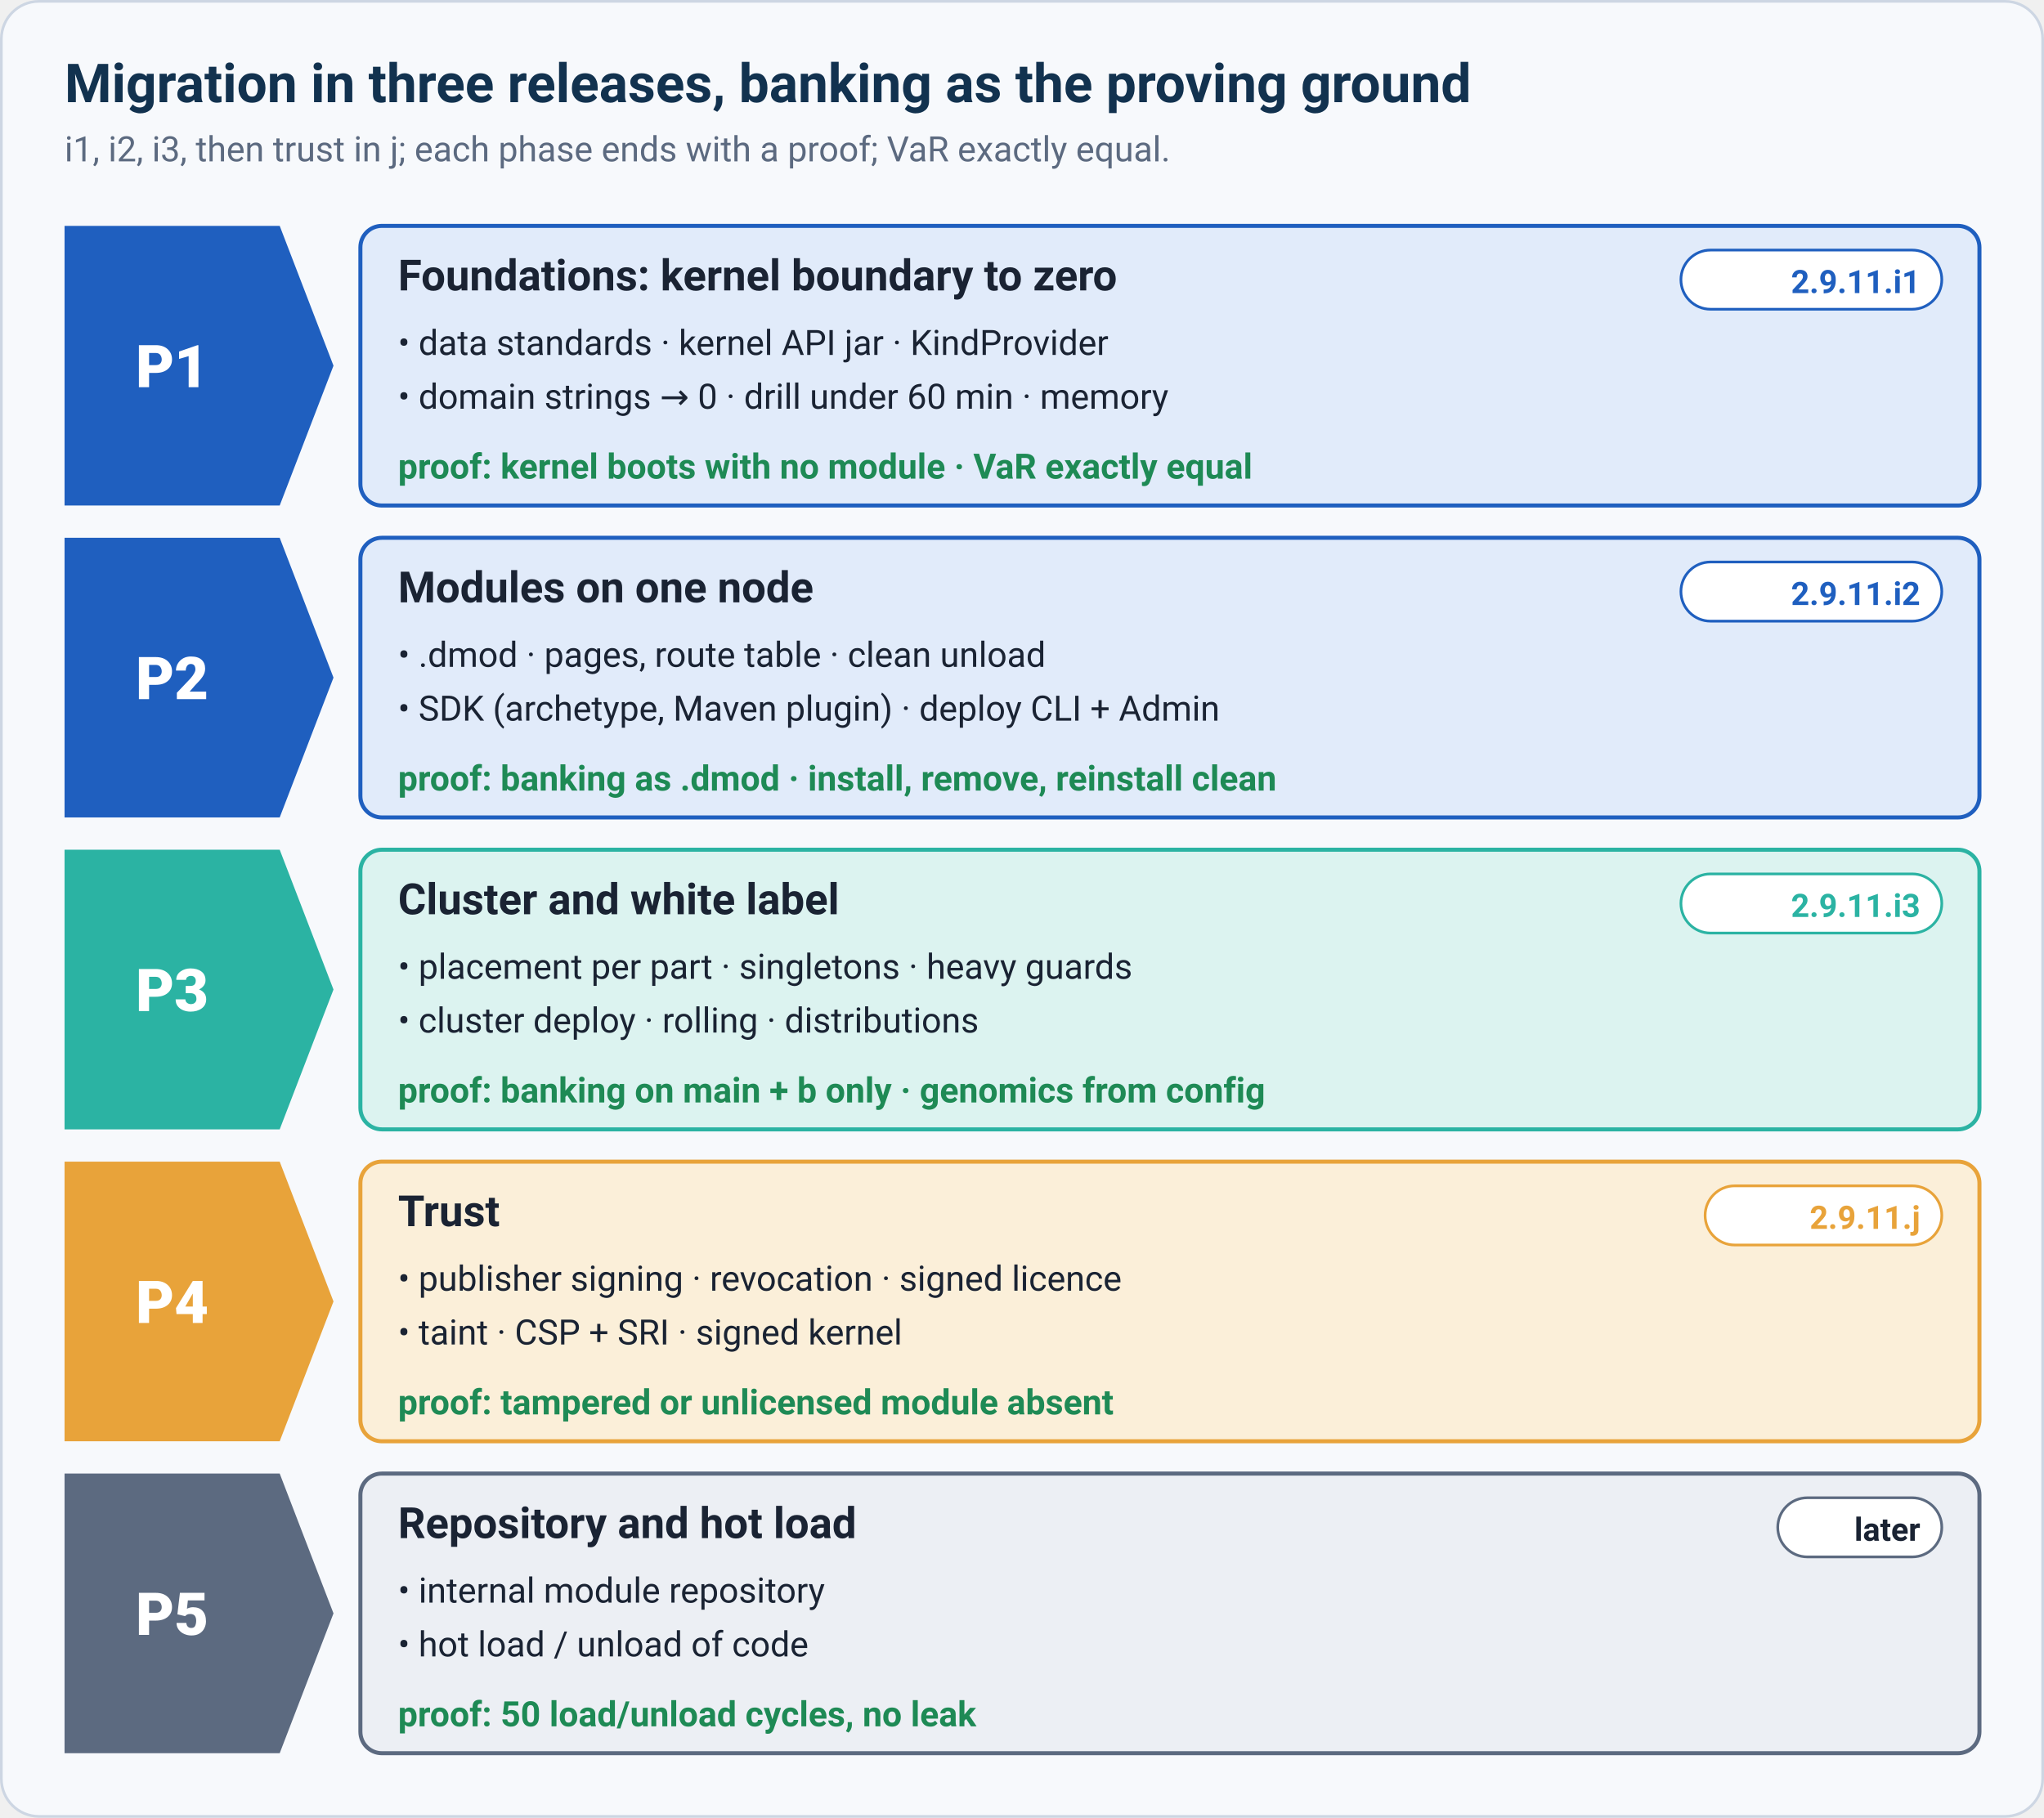
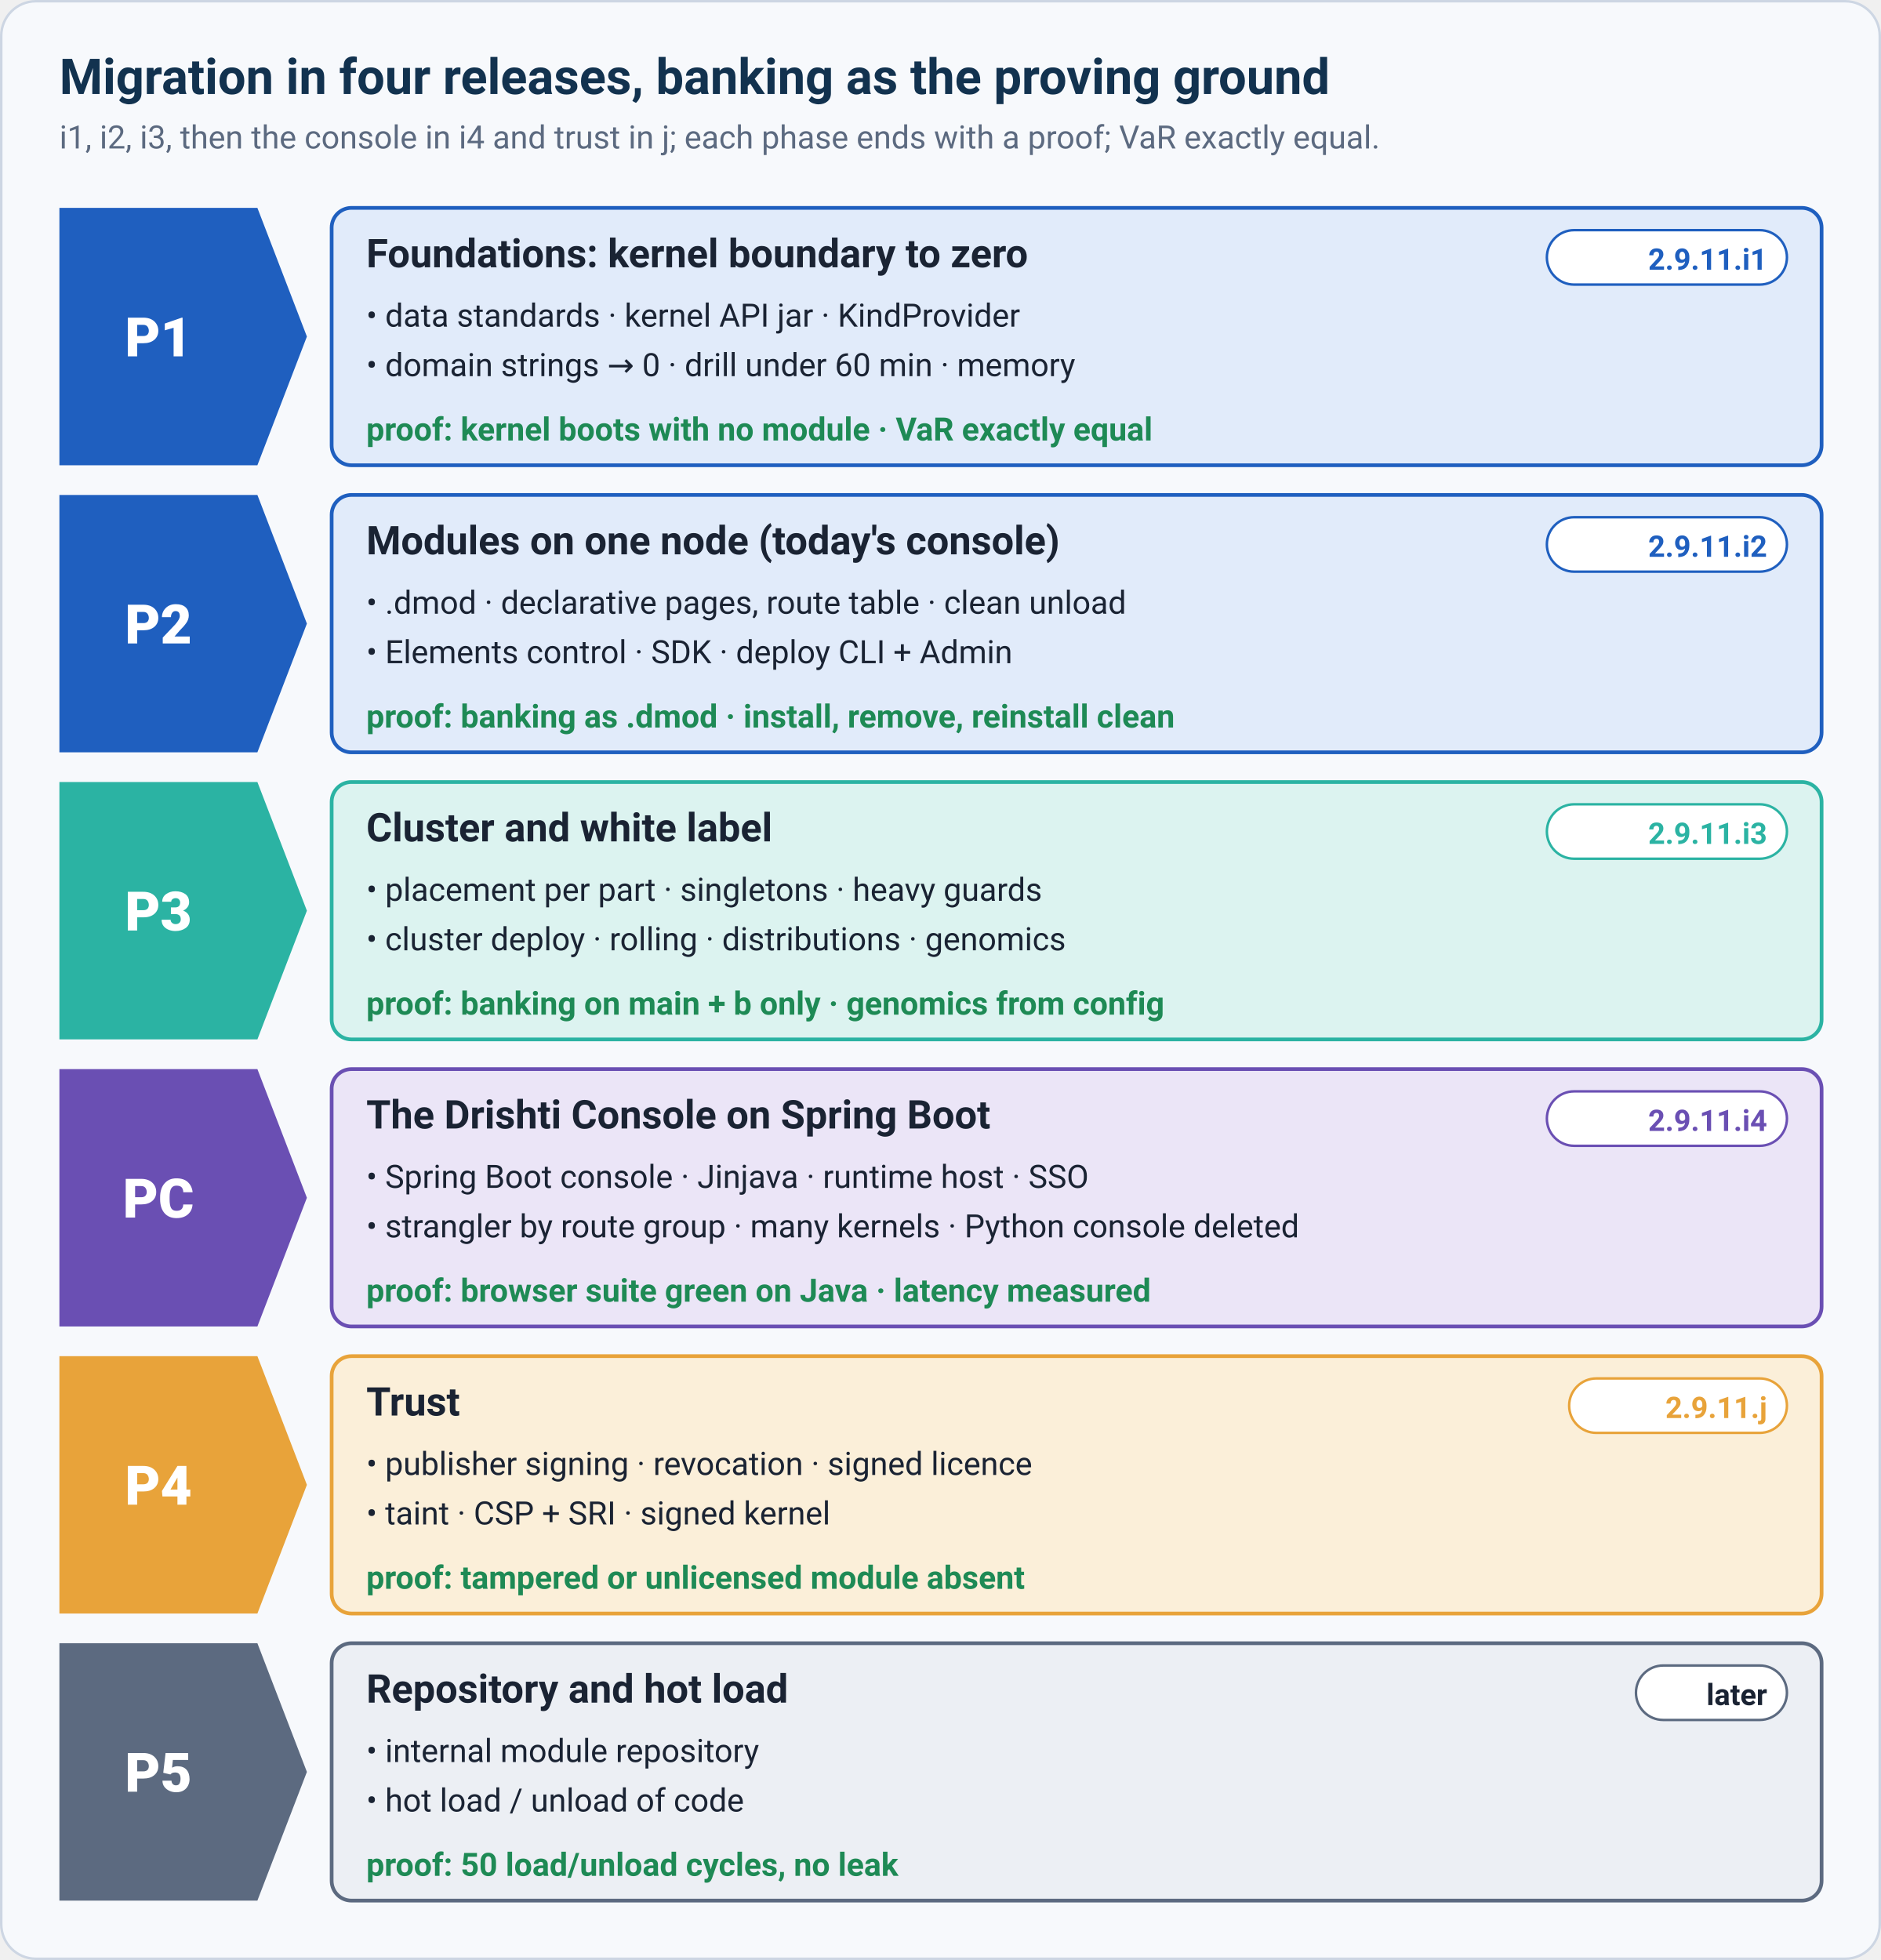
- <svg xmlns="http://www.w3.org/2000/svg" viewBox="0 0 760 676" width="760" height="676" role="img" aria-label="Migration in three releases, banking as the proving ground" font-family="system-ui, -apple-system, 'Segoe UI', Roboto, 'DejaVu Sans', Arial, sans-serif">
+ <svg xmlns="http://www.w3.org/2000/svg" viewBox="0 0 760 792" width="760" height="792" role="img" aria-label="Migration in four releases, banking as the proving ground" font-family="system-ui, -apple-system, 'Segoe UI', Roboto, 'DejaVu Sans', Arial, sans-serif">
  <defs>
    <marker id="a1a2333" viewBox="0 0 10 10" refX="9" refY="5" markerWidth="7" markerHeight="7" orient="auto-start-reverse">
      <path d="M0,0L10,5L0,10z" fill="#1a2333" />
    </marker>
    <marker id="a1f5fbf" viewBox="0 0 10 10" refX="9" refY="5" markerWidth="7" markerHeight="7" orient="auto-start-reverse">
      <path d="M0,0L10,5L0,10z" fill="#1f5fbf" />
    </marker>
    <marker id="a1e8a55" viewBox="0 0 10 10" refX="9" refY="5" markerWidth="7" markerHeight="7" orient="auto-start-reverse">
      <path d="M0,0L10,5L0,10z" fill="#1e8a55" />
    </marker>
    <marker id="ac62828" viewBox="0 0 10 10" refX="9" refY="5" markerWidth="7" markerHeight="7" orient="auto-start-reverse">
      <path d="M0,0L10,5L0,10z" fill="#c62828" />
    </marker>
    <marker id="ae8a33a" viewBox="0 0 10 10" refX="9" refY="5" markerWidth="7" markerHeight="7" orient="auto-start-reverse">
      <path d="M0,0L10,5L0,10z" fill="#e8a33a" />
    </marker>
    <marker id="a2bb3a3" viewBox="0 0 10 10" refX="9" refY="5" markerWidth="7" markerHeight="7" orient="auto-start-reverse">
      <path d="M0,0L10,5L0,10z" fill="#2bb3a3" />
    </marker>
    <marker id="a5c6a80" viewBox="0 0 10 10" refX="9" refY="5" markerWidth="7" markerHeight="7" orient="auto-start-reverse">
      <path d="M0,0L10,5L0,10z" fill="#5c6a80" />
    </marker>
    <marker id="a12324f" viewBox="0 0 10 10" refX="9" refY="5" markerWidth="7" markerHeight="7" orient="auto-start-reverse">
      <path d="M0,0L10,5L0,10z" fill="#12324f" />
    </marker>
+     <marker id="a6a4fb3" viewBox="0 0 10 10" refX="9" refY="5" markerWidth="7" markerHeight="7" orient="auto-start-reverse">
+       <path d="M0,0L10,5L0,10z" fill="#6a4fb3" />
+     </marker>
  </defs>
-   <rect x="0.5" y="0.5" width="759" height="675" rx="14" fill="#f7f9fc" stroke="#cdd6e3" />
-   <text x="24" y="38" font-size="20" font-weight="700" fill="#12324f">Migration in three releases, banking as the proving ground</text>
-   <text x="24" y="60" font-size="13" fill="#5c6a80">i1, i2, i3, then trust in j; each phase ends with a proof; VaR exactly equal.</text>
+   <rect x="0.5" y="0.5" width="759" height="791" rx="14" fill="#f7f9fc" stroke="#cdd6e3" />
+   <text x="24" y="38" font-size="20" font-weight="700" fill="#12324f">Migration in four releases, banking as the proving ground</text>
+   <text x="24" y="60" font-size="13" fill="#5c6a80">i1, i2, i3, then the console in i4 and trust in j; each phase ends with a proof; VaR exactly equal.</text>
  <path d="M24,84 L104,84 L124,136 L104,188 L24,188 Z" fill="#1f5fbf" />
  <text x="64" y="144" font-size="22" font-weight="800" fill="#ffffff" text-anchor="middle">P1</text>
  <rect x="134" y="84" width="602" height="104" rx="8" fill="#e1ebfa" stroke="#1f5fbf" stroke-width="1.5" />
  <text x="148" y="108" font-size="16" font-weight="700" fill="#1a2333" text-anchor="start">Foundations: kernel boundary to zero</text>
  <rect x="625" y="93" width="97" height="22" rx="11" fill="#ffffff" stroke="#1f5fbf" />
  <text x="714" y="109" font-size="12" font-weight="700" fill="#1f5fbf" text-anchor="end">2.9.11.i1</text>
  <text x="148" y="132" font-size="13" font-weight="400" fill="#1a2333" text-anchor="start">• data standards · kernel API jar · KindProvider</text>
  <text x="148" y="152" font-size="13" font-weight="400" fill="#1a2333" text-anchor="start">• domain strings → 0 · drill under 60 min · memory</text>
  <text x="148" y="178" font-size="13" font-weight="700" fill="#1e8a55" text-anchor="start">proof: kernel boots with no module · VaR exactly equal</text>
  <path d="M24,200 L104,200 L124,252 L104,304 L24,304 Z" fill="#1f5fbf" />
  <text x="64" y="260" font-size="22" font-weight="800" fill="#ffffff" text-anchor="middle">P2</text>
  <rect x="134" y="200" width="602" height="104" rx="8" fill="#e1ebfa" stroke="#1f5fbf" stroke-width="1.5" />
-   <text x="148" y="224" font-size="16" font-weight="700" fill="#1a2333" text-anchor="start">Modules on one node</text>
+   <text x="148" y="224" font-size="16" font-weight="700" fill="#1a2333" text-anchor="start">Modules on one node (today's console)</text>
  <rect x="625" y="209" width="97" height="22" rx="11" fill="#ffffff" stroke="#1f5fbf" />
  <text x="714" y="225" font-size="12" font-weight="700" fill="#1f5fbf" text-anchor="end">2.9.11.i2</text>
-   <text x="148" y="248" font-size="13" font-weight="400" fill="#1a2333" text-anchor="start">• .dmod · pages, route table · clean unload</text>
-   <text x="148" y="268" font-size="13" font-weight="400" fill="#1a2333" text-anchor="start">• SDK (archetype, Maven plugin) · deploy CLI + Admin</text>
+   <text x="148" y="248" font-size="13" font-weight="400" fill="#1a2333" text-anchor="start">• .dmod · declarative pages, route table · clean unload</text>
+   <text x="148" y="268" font-size="13" font-weight="400" fill="#1a2333" text-anchor="start">• Elements control · SDK · deploy CLI + Admin</text>
  <text x="148" y="294" font-size="13" font-weight="700" fill="#1e8a55" text-anchor="start">proof: banking as .dmod · install, remove, reinstall clean</text>
  <path d="M24,316 L104,316 L124,368 L104,420 L24,420 Z" fill="#2bb3a3" />
  <text x="64" y="376" font-size="22" font-weight="800" fill="#ffffff" text-anchor="middle">P3</text>
  <rect x="134" y="316" width="602" height="104" rx="8" fill="#dcf3f0" stroke="#2bb3a3" stroke-width="1.5" />
  <text x="148" y="340" font-size="16" font-weight="700" fill="#1a2333" text-anchor="start">Cluster and white label</text>
  <rect x="625" y="325" width="97" height="22" rx="11" fill="#ffffff" stroke="#2bb3a3" />
  <text x="714" y="341" font-size="12" font-weight="700" fill="#2bb3a3" text-anchor="end">2.9.11.i3</text>
  <text x="148" y="364" font-size="13" font-weight="400" fill="#1a2333" text-anchor="start">• placement per part · singletons · heavy guards</text>
-   <text x="148" y="384" font-size="13" font-weight="400" fill="#1a2333" text-anchor="start">• cluster deploy · rolling · distributions</text>
+   <text x="148" y="384" font-size="13" font-weight="400" fill="#1a2333" text-anchor="start">• cluster deploy · rolling · distributions · genomics</text>
  <text x="148" y="410" font-size="13" font-weight="700" fill="#1e8a55" text-anchor="start">proof: banking on main + b only · genomics from config</text>
-   <path d="M24,432 L104,432 L124,484 L104,536 L24,536 Z" fill="#e8a33a" />
-   <text x="64" y="492" font-size="22" font-weight="800" fill="#ffffff" text-anchor="middle">P4</text>
-   <rect x="134" y="432" width="602" height="104" rx="8" fill="#fbefd9" stroke="#e8a33a" stroke-width="1.5" />
-   <text x="148" y="456" font-size="16" font-weight="700" fill="#1a2333" text-anchor="start">Trust</text>
-   <rect x="634" y="441" width="88" height="22" rx="11" fill="#ffffff" stroke="#e8a33a" />
-   <text x="714" y="457" font-size="12" font-weight="700" fill="#e8a33a" text-anchor="end">2.9.11.j</text>
-   <text x="148" y="480" font-size="13" font-weight="400" fill="#1a2333" text-anchor="start">• publisher signing · revocation · signed licence</text>
-   <text x="148" y="500" font-size="13" font-weight="400" fill="#1a2333" text-anchor="start">• taint · CSP + SRI · signed kernel</text>
-   <text x="148" y="526" font-size="13" font-weight="700" fill="#1e8a55" text-anchor="start">proof: tampered or unlicensed module absent</text>
-   <path d="M24,548 L104,548 L124,600 L104,652 L24,652 Z" fill="#5c6a80" />
-   <text x="64" y="608" font-size="22" font-weight="800" fill="#ffffff" text-anchor="middle">P5</text>
-   <rect x="134" y="548" width="602" height="104" rx="8" fill="#eceff4" stroke="#5c6a80" stroke-width="1.5" />
-   <text x="148" y="572" font-size="16" font-weight="700" fill="#1a2333" text-anchor="start">Repository and hot load</text>
-   <rect x="661" y="557" width="61" height="22" rx="11" fill="#ffffff" stroke="#5c6a80" />
-   <text x="714" y="573" font-size="12" font-weight="700" fill="#1a2333" text-anchor="end">later</text>
-   <text x="148" y="596" font-size="13" font-weight="400" fill="#1a2333" text-anchor="start">• internal module repository</text>
-   <text x="148" y="616" font-size="13" font-weight="400" fill="#1a2333" text-anchor="start">• hot load / unload of code</text>
-   <text x="148" y="642" font-size="13" font-weight="700" fill="#1e8a55" text-anchor="start">proof: 50 load/unload cycles, no leak</text>
+   <path d="M24,432 L104,432 L124,484 L104,536 L24,536 Z" fill="#6a4fb3" />
+   <text x="64" y="492" font-size="22" font-weight="800" fill="#ffffff" text-anchor="middle">PC</text>
+   <rect x="134" y="432" width="602" height="104" rx="8" fill="#ebe5f7" stroke="#6a4fb3" stroke-width="1.5" />
+   <text x="148" y="456" font-size="16" font-weight="700" fill="#1a2333" text-anchor="start">The Drishti Console on Spring Boot</text>
+   <rect x="625" y="441" width="97" height="22" rx="11" fill="#ffffff" stroke="#6a4fb3" />
+   <text x="714" y="457" font-size="12" font-weight="700" fill="#6a4fb3" text-anchor="end">2.9.11.i4</text>
+   <text x="148" y="480" font-size="13" font-weight="400" fill="#1a2333" text-anchor="start">• Spring Boot console · Jinjava · runtime host · SSO</text>
+   <text x="148" y="500" font-size="13" font-weight="400" fill="#1a2333" text-anchor="start">• strangler by route group · many kernels · Python console deleted</text>
+   <text x="148" y="526" font-size="13" font-weight="700" fill="#1e8a55" text-anchor="start">proof: browser suite green on Java · latency measured</text>
+   <path d="M24,548 L104,548 L124,600 L104,652 L24,652 Z" fill="#e8a33a" />
+   <text x="64" y="608" font-size="22" font-weight="800" fill="#ffffff" text-anchor="middle">P4</text>
+   <rect x="134" y="548" width="602" height="104" rx="8" fill="#fbefd9" stroke="#e8a33a" stroke-width="1.5" />
+   <text x="148" y="572" font-size="16" font-weight="700" fill="#1a2333" text-anchor="start">Trust</text>
+   <rect x="634" y="557" width="88" height="22" rx="11" fill="#ffffff" stroke="#e8a33a" />
+   <text x="714" y="573" font-size="12" font-weight="700" fill="#e8a33a" text-anchor="end">2.9.11.j</text>
+   <text x="148" y="596" font-size="13" font-weight="400" fill="#1a2333" text-anchor="start">• publisher signing · revocation · signed licence</text>
+   <text x="148" y="616" font-size="13" font-weight="400" fill="#1a2333" text-anchor="start">• taint · CSP + SRI · signed kernel</text>
+   <text x="148" y="642" font-size="13" font-weight="700" fill="#1e8a55" text-anchor="start">proof: tampered or unlicensed module absent</text>
+   <path d="M24,664 L104,664 L124,716 L104,768 L24,768 Z" fill="#5c6a80" />
+   <text x="64" y="724" font-size="22" font-weight="800" fill="#ffffff" text-anchor="middle">P5</text>
+   <rect x="134" y="664" width="602" height="104" rx="8" fill="#eceff4" stroke="#5c6a80" stroke-width="1.5" />
+   <text x="148" y="688" font-size="16" font-weight="700" fill="#1a2333" text-anchor="start">Repository and hot load</text>
+   <rect x="661" y="673" width="61" height="22" rx="11" fill="#ffffff" stroke="#5c6a80" />
+   <text x="714" y="689" font-size="12" font-weight="700" fill="#1a2333" text-anchor="end">later</text>
+   <text x="148" y="712" font-size="13" font-weight="400" fill="#1a2333" text-anchor="start">• internal module repository</text>
+   <text x="148" y="732" font-size="13" font-weight="400" fill="#1a2333" text-anchor="start">• hot load / unload of code</text>
+   <text x="148" y="758" font-size="13" font-weight="700" fill="#1e8a55" text-anchor="start">proof: 50 load/unload cycles, no leak</text>
</svg>
